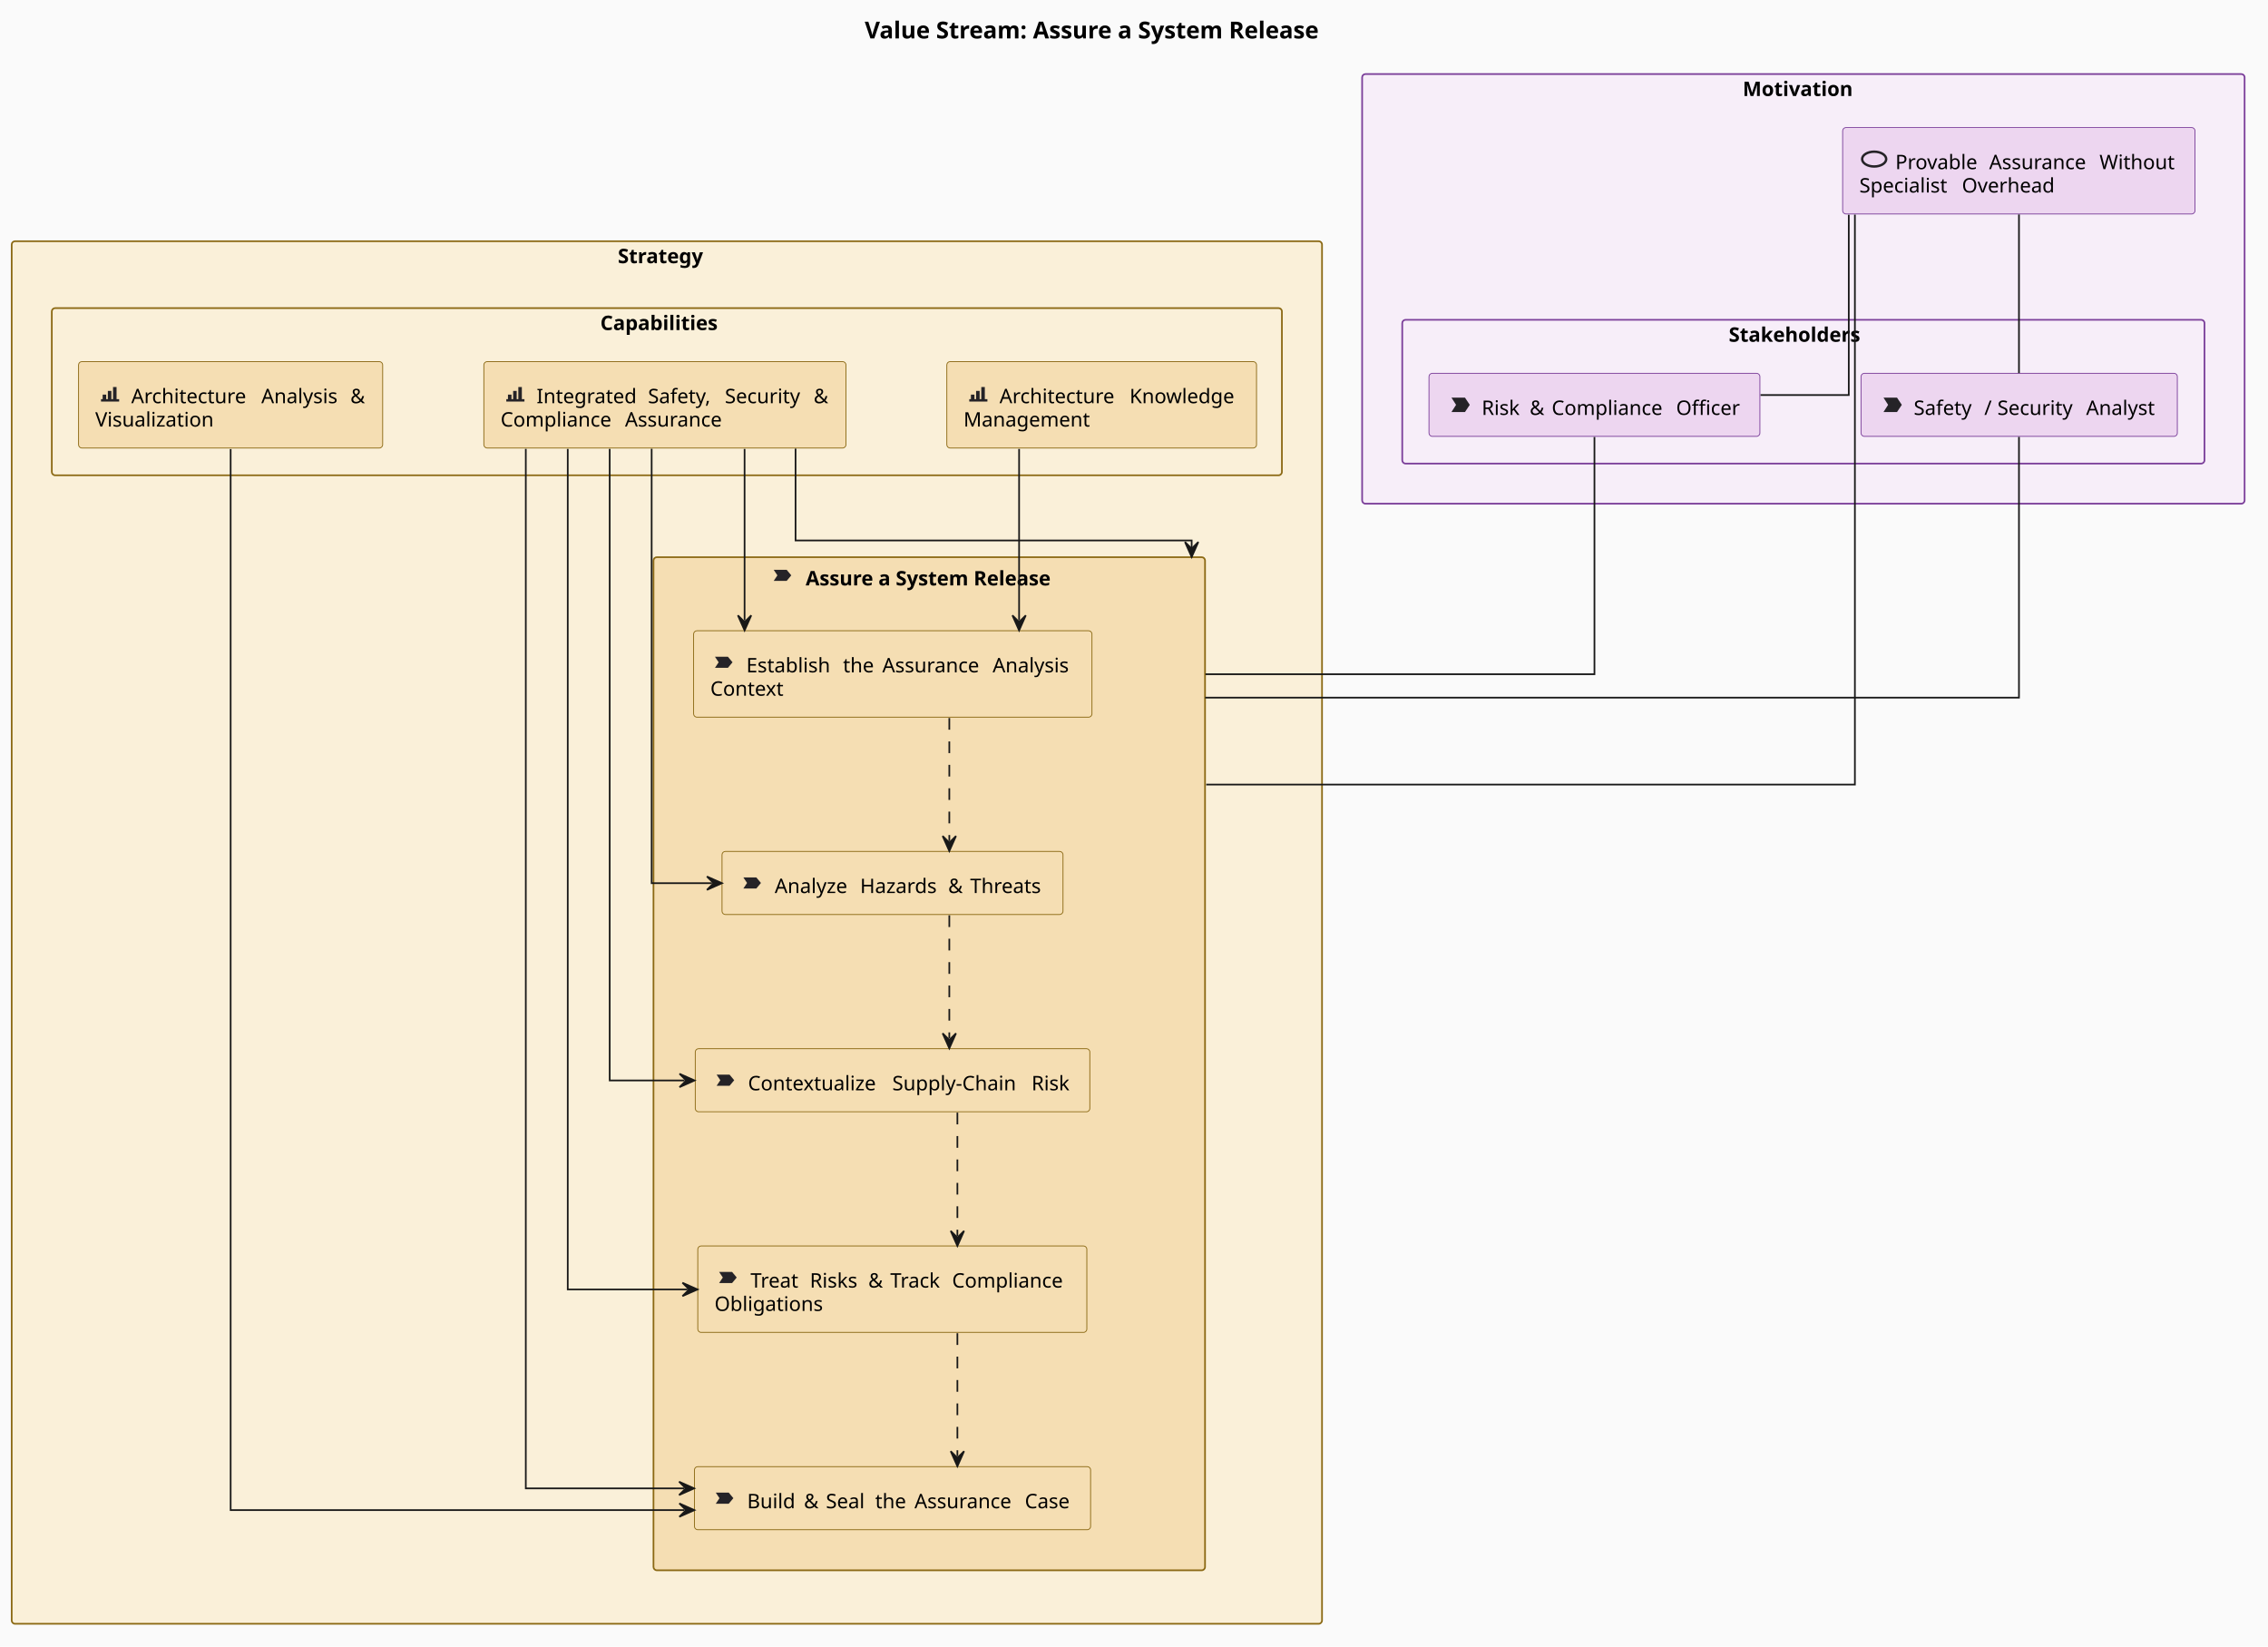
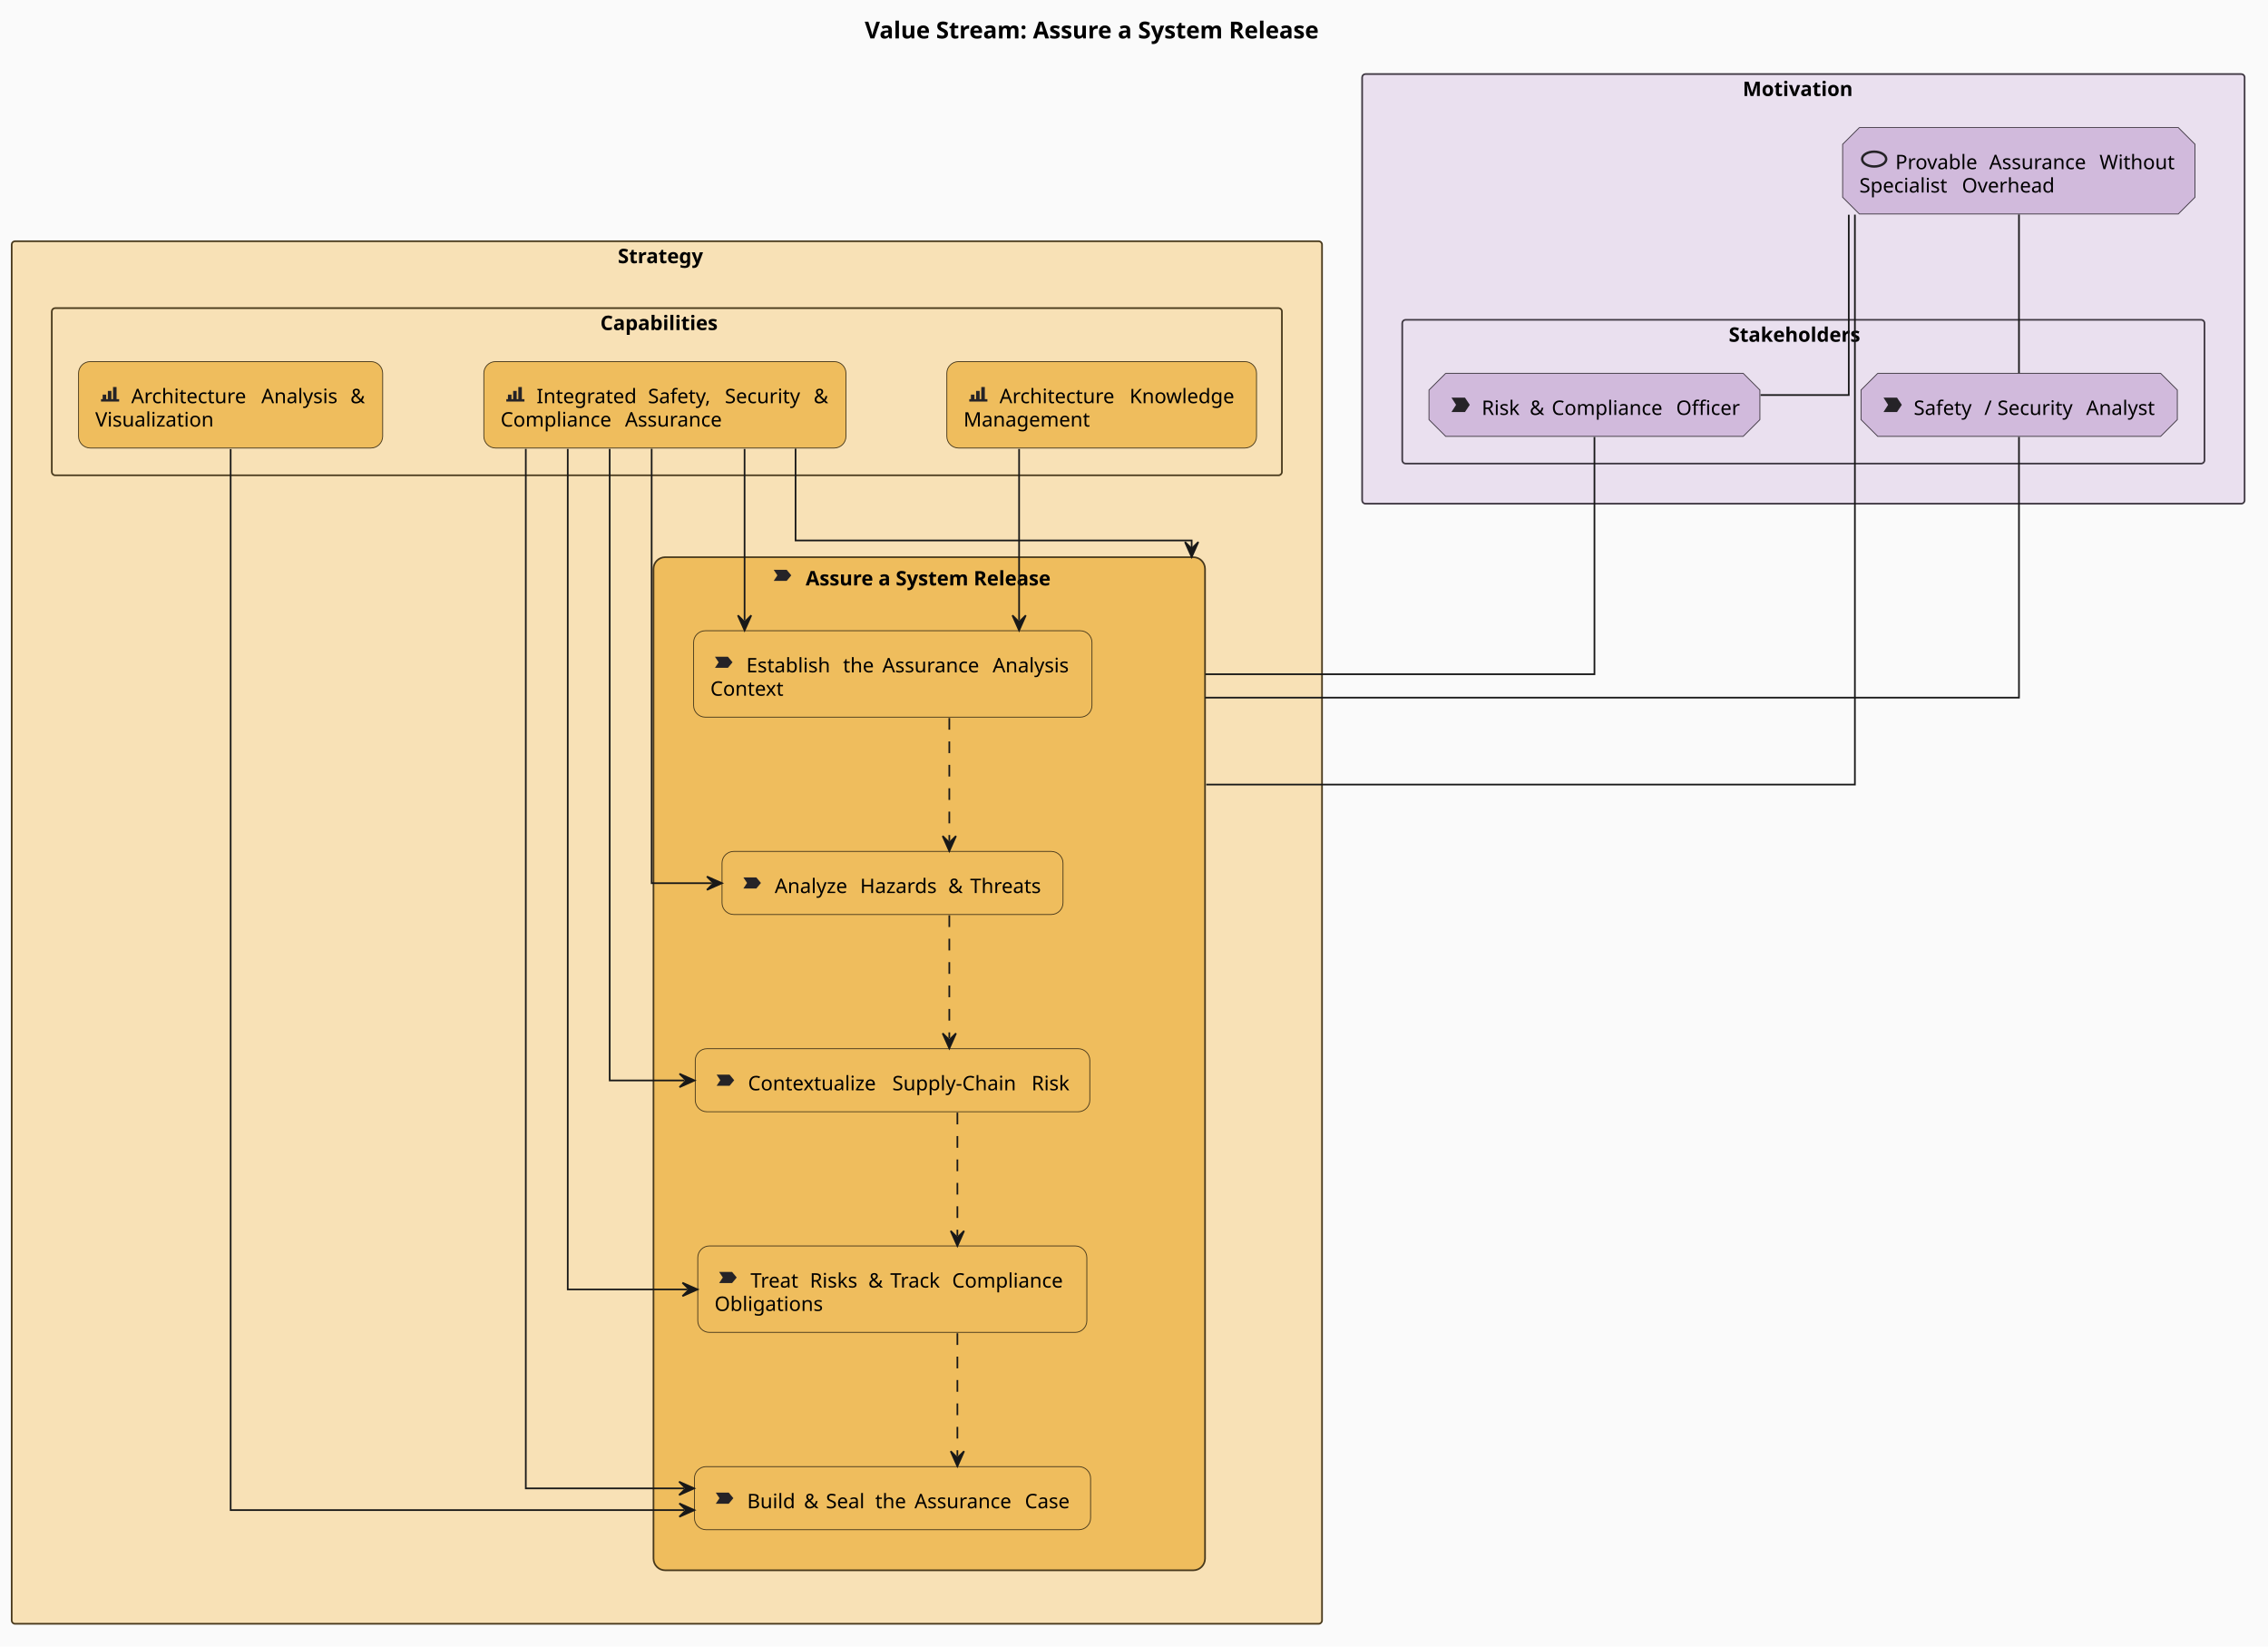
<svg xmlns="http://www.w3.org/2000/svg" contentStyleType="text/css" data-diagram-type="DESCRIPTION" height="985px" preserveAspectRatio="none" style="width:1357px;height:985px;background:#FAFAFA;" version="1.1" viewBox="0 0 1357 985" width="1357px" zoomAndPan="magnify">
  <defs />
  <g>
    <rect fill="#FAFAFA" height="985" style="stroke:none;stroke-width:1;" width="1357" x="0" y="0" />
-     <g class="title" data-source-line="188">
+     <g class="title" data-source-line="196">
      <text fill="#000000" font-family="sans-serif" font-size="14" font-weight="700" lengthAdjust="spacing" textLength="315.198" x="517.401" y="22.995">Value Stream: Assure a System Release</text>
    </g>
-     <g class="cluster" data-qualified-name="DOM_motivation" data-source-line="190" id="ent0002">
-       <rect fill="#F7EEF9" height="257" rx="2" ry="2" style="stroke:#7B3F9A;stroke-width:1;" width="528" x="815" y="44.297" />
+     <g class="cluster" data-qualified-name="DOM_motivation" data-source-line="198" id="ent0002">
+       <rect fill="#EAE0EF" height="257" rx="2" ry="2" style="stroke:#3F3842;stroke-width:1;" width="528" x="815" y="44.297" />
      <text fill="#000000" font-family="sans-serif" font-size="12" font-weight="700" lengthAdjust="spacing" textLength="72.592" x="1042.704" y="57.435">Motivation</text>
    </g>
-     <g class="cluster" data-qualified-name="DOM_motivation.GRPT_motivation_1" data-source-line="193" id="ent0004">
-       <rect fill="#F7EEF9" height="86" rx="2" ry="2" style="stroke:#7B3F9A;stroke-width:1;" width="480" x="839" y="191.297" />
+     <g class="cluster" data-qualified-name="DOM_motivation.GRPT_motivation_1" data-source-line="201" id="ent0004">
+       <rect fill="#EAE0EF" height="86" rx="2" ry="2" style="stroke:#3F3842;stroke-width:1;" width="480" x="839" y="191.297" />
      <text fill="#000000" font-family="sans-serif" font-size="12" font-weight="700" lengthAdjust="spacing" textLength="89.285" x="1034.357" y="204.435">Stakeholders</text>
    </g>
-     <g class="cluster" data-qualified-name="DOM_strategy" data-source-line="201" id="ent0008">
-       <rect fill="#FAF0D9" height="827" rx="2" ry="2" style="stroke:#8B6914;stroke-width:1;" width="784" x="7" y="144.297" />
+     <g class="cluster" data-qualified-name="DOM_strategy" data-source-line="209" id="ent0008">
+       <rect fill="#F8E1B6" height="827" rx="2" ry="2" style="stroke:#48391C;stroke-width:1;" width="784" x="7" y="144.297" />
      <text fill="#000000" font-family="sans-serif" font-size="12" font-weight="700" lengthAdjust="spacing" textLength="58.682" x="369.659" y="157.435">Strategy</text>
    </g>
-     <g class="cluster" data-qualified-name="DOM_strategy.GRPT_strategy_1" data-source-line="202" id="ent0009">
-       <rect fill="#FAF0D9" height="100" rx="2" ry="2" style="stroke:#8B6914;stroke-width:1;" width="736" x="31" y="184.297" />
+     <g class="cluster" data-qualified-name="DOM_strategy.GRPT_strategy_1" data-source-line="210" id="ent0009">
+       <rect fill="#F8E1B6" height="100" rx="2" ry="2" style="stroke:#48391C;stroke-width:1;" width="736" x="31" y="184.297" />
      <text fill="#000000" font-family="sans-serif" font-size="12" font-weight="700" lengthAdjust="spacing" textLength="79.652" x="359.174" y="197.435">Capabilities</text>
    </g>
-     <g class="cluster" data-qualified-name="DOM_strategy.VS_fK25Bo" data-source-line="210" id="ent0015">
-       <rect fill="#F5DEB3" height="606" rx="2" ry="2" style="stroke:#8B6914;stroke-width:1;" width="330" x="391" y="333.297" />
+     <g class="cluster" data-qualified-name="DOM_strategy.VS_fK25Bo" data-source-line="218" id="ent0015">
+       <rect fill="#EFBD5D" height="606" rx="7" ry="7" style="stroke:#48391C;stroke-width:1;" width="330" x="391" y="333.297" />
      <path d="M462.919,340.835 L470.673,340.835 L473.442,344.158 L470.673,347.481 L462.919,347.481 L465.135,344.158" fill="#252327" style="stroke:none;stroke-width:1;" />
      <text fill="#000000" font-family="sans-serif" font-size="12" font-weight="700" lengthAdjust="spacing" textLength="169.799" x="482.051" y="350.19">Assure a System Release</text>
    </g>
-     <g class="entity" data-qualified-name="DOM_motivation.VAL_F6BTAd" data-source-line="191" id="ent0003">
-       <rect fill="#EDD6F0" height="51.692" rx="2" ry="2" style="stroke:#7B3F9A;stroke-width:0.5;" width="210.821" x="1102.5" y="76.297" />
+     <g class="entity" data-qualified-name="DOM_motivation.VAL_F6BTAd" data-source-line="199" id="ent0003">
+       <path d="M1112.5,76.297 L1303.321,76.297 L1313.321,86.297 L1313.321,117.989 L1303.321,127.989 L1112.5,127.989 L1102.5,117.989 L1102.5,86.297 L1112.5,76.297" fill="#D1BADC" style="stroke:#3F3842;stroke-width:0.5;" />
      <path d="M1114.161,95.158 A7.2,4.431 0 0 1 1121.361,90.728 A7.2,4.431 0 0 1 1128.562,95.158 A7.2,4.431 0 0 1 1121.361,99.589 A7.2,4.431 0 0 1 1114.161,95.158" fill="none" style="stroke:#252327;stroke-width:1.44;" />
      <text fill="#000000" font-family="sans-serif" font-size="12" lengthAdjust="spacing" textLength="3.814" x="1130.223" y="101.19"> </text>
      <text fill="#000000" font-family="sans-serif" font-size="12" lengthAdjust="spacing" textLength="52.301" x="1134.037" y="101.19">Provable</text>
      <text fill="#000000" font-family="sans-serif" font-size="12" lengthAdjust="spacing" textLength="3.814" x="1186.338" y="101.19"> </text>
      <text fill="#000000" font-family="sans-serif" font-size="12" lengthAdjust="spacing" textLength="62.191" x="1190.153" y="101.19">Assurance</text>
      <text fill="#000000" font-family="sans-serif" font-size="12" lengthAdjust="spacing" textLength="3.814" x="1252.344" y="101.19"> </text>
      <text fill="#000000" font-family="sans-serif" font-size="12" lengthAdjust="spacing" textLength="47.162" x="1256.159" y="101.19">Without</text>
      <text fill="#000000" font-family="sans-serif" font-size="12" lengthAdjust="spacing" textLength="57.527" x="1112.5" y="115.159">Specialist</text>
      <text fill="#000000" font-family="sans-serif" font-size="12" lengthAdjust="spacing" textLength="3.814" x="1170.027" y="115.159"> </text>
      <text fill="#000000" font-family="sans-serif" font-size="12" lengthAdjust="spacing" textLength="58.822" x="1173.842" y="115.159">Overhead</text>
    </g>
-     <g class="entity" data-qualified-name="DOM_motivation.GRPT_motivation_1.STK_AsnqRa" data-source-line="194" id="ent0005">
-       <rect fill="#EDD6F0" height="37.723" rx="2" ry="2" style="stroke:#7B3F9A;stroke-width:0.5;" width="197.989" x="855" y="223.297" />
+     <g class="entity" data-qualified-name="DOM_motivation.GRPT_motivation_1.STK_AsnqRa" data-source-line="202" id="ent0005">
+       <path d="M865,223.297 L1042.989,223.297 L1052.989,233.297 L1052.989,251.02 L1042.989,261.02 L865,261.02 L855,251.02 L855,233.297 L865,223.297" fill="#D1BADC" style="stroke:#3F3842;stroke-width:0.5;" />
      <path d="M868.434,237.838 L876.52,237.838 L879.4,242.158 L876.52,246.478 L868.434,246.478 L871.203,242.158" fill="#252327" style="stroke:none;stroke-width:0.5;" />
      <text fill="#000000" font-family="sans-serif" font-size="12" lengthAdjust="spacing" textLength="3.814" x="882.723" y="248.19"> </text>
      <text fill="#000000" font-family="sans-serif" font-size="12" lengthAdjust="spacing" textLength="24.873" x="886.538" y="248.19">Risk</text>
      <text fill="#000000" font-family="sans-serif" font-size="12" lengthAdjust="spacing" textLength="3.814" x="911.411" y="248.19"> </text>
      <text fill="#000000" font-family="sans-serif" font-size="12" lengthAdjust="spacing" textLength="9.357" x="915.225" y="248.19">&amp;</text>
      <text fill="#000000" font-family="sans-serif" font-size="12" lengthAdjust="spacing" textLength="3.814" x="924.582" y="248.19"> </text>
      <text fill="#000000" font-family="sans-serif" font-size="12" lengthAdjust="spacing" textLength="70.635" x="928.397" y="248.19">Compliance</text>
      <text fill="#000000" font-family="sans-serif" font-size="12" lengthAdjust="spacing" textLength="3.814" x="999.032" y="248.19"> </text>
      <text fill="#000000" font-family="sans-serif" font-size="12" lengthAdjust="spacing" textLength="40.143" x="1002.846" y="248.19">Officer</text>
    </g>
-     <g class="entity" data-qualified-name="DOM_motivation.GRPT_motivation_1.STK_r4P3gy" data-source-line="195" id="ent0006">
-       <rect fill="#EDD6F0" height="37.723" rx="2" ry="2" style="stroke:#7B3F9A;stroke-width:0.5;" width="189.246" x="1113.5" y="223.297" />
+     <g class="entity" data-qualified-name="DOM_motivation.GRPT_motivation_1.STK_r4P3gy" data-source-line="203" id="ent0006">
+       <path d="M1123.5,223.297 L1292.746,223.297 L1302.746,233.297 L1302.746,251.02 L1292.746,261.02 L1123.5,261.02 L1113.5,251.02 L1113.5,233.297 L1123.5,223.297" fill="#D1BADC" style="stroke:#3F3842;stroke-width:0.5;" />
      <path d="M1126.934,237.838 L1135.02,237.838 L1137.9,242.158 L1135.02,246.478 L1126.934,246.478 L1129.703,242.158" fill="#252327" style="stroke:none;stroke-width:0.5;" />
      <text fill="#000000" font-family="sans-serif" font-size="12" lengthAdjust="spacing" textLength="3.814" x="1141.223" y="248.19"> </text>
      <text fill="#000000" font-family="sans-serif" font-size="12" lengthAdjust="spacing" textLength="38.385" x="1145.037" y="248.19">Safety</text>
      <text fill="#000000" font-family="sans-serif" font-size="12" lengthAdjust="spacing" textLength="3.814" x="1183.422" y="248.19"> </text>
      <text fill="#000000" font-family="sans-serif" font-size="12" lengthAdjust="spacing" textLength="4.043" x="1187.237" y="248.19">/</text>
      <text fill="#000000" font-family="sans-serif" font-size="12" lengthAdjust="spacing" textLength="3.814" x="1191.28" y="248.19"> </text>
      <text fill="#000000" font-family="sans-serif" font-size="12" lengthAdjust="spacing" textLength="49.277" x="1195.094" y="248.19">Security</text>
      <text fill="#000000" font-family="sans-serif" font-size="12" lengthAdjust="spacing" textLength="3.814" x="1244.371" y="248.19"> </text>
      <text fill="#000000" font-family="sans-serif" font-size="12" lengthAdjust="spacing" textLength="44.56" x="1248.186" y="248.19">Analyst</text>
    </g>
-     <g class="entity" data-qualified-name="DOM_strategy.GRPT_strategy_1.CAP_0kQIHh" data-source-line="203" id="ent0010">
-       <rect fill="#F5DEB3" height="51.692" rx="2" ry="2" style="stroke:#8B6914;stroke-width:0.5;" width="181.958" x="47" y="216.297" />
+     <g class="entity" data-qualified-name="DOM_strategy.GRPT_strategy_1.CAP_0kQIHh" data-source-line="211" id="ent0010">
+       <rect fill="#EFBD5D" height="51.692" rx="7" ry="7" style="stroke:#48391C;stroke-width:0.5;" width="181.958" x="47" y="216.297" />
      <path d="M60.434,238.758 L71.289,238.758 L71.289,240.198 L60.434,240.198" fill="#252327" />
      <path d="M61.431,236.045 L63.535,236.045 L63.535,239.478 L61.431,239.478" fill="#252327" />
      <path d="M64.532,233.829 L66.637,233.829 L66.637,239.478 L64.532,239.478" fill="#252327" />
      <path d="M67.634,231.503 L69.739,231.503 L69.739,239.478 L67.634,239.478" fill="#252327" />
      <text fill="#000000" font-family="sans-serif" font-size="12" lengthAdjust="spacing" textLength="3.814" x="74.723" y="241.19"> </text>
      <text fill="#000000" font-family="sans-serif" font-size="12" lengthAdjust="spacing" textLength="73.992" x="78.537" y="241.19">Architecture</text>
      <text fill="#000000" font-family="sans-serif" font-size="12" lengthAdjust="spacing" textLength="3.814" x="152.53" y="241.19"> </text>
      <text fill="#000000" font-family="sans-serif" font-size="12" lengthAdjust="spacing" textLength="49.441" x="156.344" y="241.19">Analysis</text>
      <text fill="#000000" font-family="sans-serif" font-size="12" lengthAdjust="spacing" textLength="3.814" x="205.786" y="241.19"> </text>
      <text fill="#000000" font-family="sans-serif" font-size="12" lengthAdjust="spacing" textLength="9.357" x="209.6" y="241.19">&amp;</text>
      <text fill="#000000" font-family="sans-serif" font-size="12" lengthAdjust="spacing" textLength="76.061" x="57" y="255.159">Visualization</text>
    </g>
-     <g class="entity" data-qualified-name="DOM_strategy.GRPT_strategy_1.CAP_Eb_x83" data-source-line="204" id="ent0011">
-       <rect fill="#F5DEB3" height="51.692" rx="2" ry="2" style="stroke:#8B6914;stroke-width:0.5;" width="216.657" x="289.5" y="216.297" />
+     <g class="entity" data-qualified-name="DOM_strategy.GRPT_strategy_1.CAP_Eb_x83" data-source-line="212" id="ent0011">
+       <rect fill="#EFBD5D" height="51.692" rx="7" ry="7" style="stroke:#48391C;stroke-width:0.5;" width="216.657" x="289.5" y="216.297" />
      <path d="M302.934,238.758 L313.789,238.758 L313.789,240.198 L302.934,240.198" fill="#252327" />
      <path d="M303.931,236.045 L306.035,236.045 L306.035,239.478 L303.931,239.478" fill="#252327" />
      <path d="M307.032,233.829 L309.137,233.829 L309.137,239.478 L307.032,239.478" fill="#252327" />
      <path d="M310.134,231.503 L312.238,231.503 L312.238,239.478 L310.134,239.478" fill="#252327" />
      <text fill="#000000" font-family="sans-serif" font-size="12" lengthAdjust="spacing" textLength="3.814" x="317.223" y="241.19"> </text>
      <text fill="#000000" font-family="sans-serif" font-size="12" lengthAdjust="spacing" textLength="62.842" x="321.038" y="241.19">Integrated</text>
      <text fill="#000000" font-family="sans-serif" font-size="12" lengthAdjust="spacing" textLength="3.814" x="383.879" y="241.19"> </text>
      <text fill="#000000" font-family="sans-serif" font-size="12" lengthAdjust="spacing" textLength="42.199" x="387.694" y="241.19">Safety,</text>
      <text fill="#000000" font-family="sans-serif" font-size="12" lengthAdjust="spacing" textLength="3.814" x="429.893" y="241.19"> </text>
      <text fill="#000000" font-family="sans-serif" font-size="12" lengthAdjust="spacing" textLength="49.277" x="433.707" y="241.19">Security</text>
      <text fill="#000000" font-family="sans-serif" font-size="12" lengthAdjust="spacing" textLength="3.814" x="482.985" y="241.19"> </text>
      <text fill="#000000" font-family="sans-serif" font-size="12" lengthAdjust="spacing" textLength="9.357" x="486.799" y="241.19">&amp;</text>
      <text fill="#000000" font-family="sans-serif" font-size="12" lengthAdjust="spacing" textLength="70.635" x="299.5" y="255.159">Compliance</text>
      <text fill="#000000" font-family="sans-serif" font-size="12" lengthAdjust="spacing" textLength="3.814" x="370.135" y="255.159"> </text>
      <text fill="#000000" font-family="sans-serif" font-size="12" lengthAdjust="spacing" textLength="62.191" x="373.949" y="255.159">Assurance</text>
    </g>
-     <g class="entity" data-qualified-name="DOM_strategy.GRPT_strategy_1.CAP_pLMHKe" data-source-line="205" id="ent0012">
-       <rect fill="#F5DEB3" height="51.692" rx="2" ry="2" style="stroke:#8B6914;stroke-width:0.5;" width="185.309" x="566.5" y="216.297" />
+     <g class="entity" data-qualified-name="DOM_strategy.GRPT_strategy_1.CAP_pLMHKe" data-source-line="213" id="ent0012">
+       <rect fill="#EFBD5D" height="51.692" rx="7" ry="7" style="stroke:#48391C;stroke-width:0.5;" width="185.309" x="566.5" y="216.297" />
      <path d="M579.934,238.758 L590.789,238.758 L590.789,240.198 L579.934,240.198" fill="#252327" />
      <path d="M580.931,236.045 L583.035,236.045 L583.035,239.478 L580.931,239.478" fill="#252327" />
      <path d="M584.032,233.829 L586.137,233.829 L586.137,239.478 L584.032,239.478" fill="#252327" />
      <path d="M587.134,231.503 L589.239,231.503 L589.239,239.478 L587.134,239.478" fill="#252327" />
      <text fill="#000000" font-family="sans-serif" font-size="12" lengthAdjust="spacing" textLength="3.814" x="594.223" y="241.19"> </text>
      <text fill="#000000" font-family="sans-serif" font-size="12" lengthAdjust="spacing" textLength="73.992" x="598.038" y="241.19">Architecture</text>
      <text fill="#000000" font-family="sans-serif" font-size="12" lengthAdjust="spacing" textLength="3.814" x="672.03" y="241.19"> </text>
      <text fill="#000000" font-family="sans-serif" font-size="12" lengthAdjust="spacing" textLength="65.965" x="675.844" y="241.19">Knowledge</text>
      <text fill="#000000" font-family="sans-serif" font-size="12" lengthAdjust="spacing" textLength="79.049" x="576.5" y="255.159">Management</text>
    </g>
-     <g class="entity" data-qualified-name="DOM_strategy.VS_fK25Bo.VS_LkIafZ" data-source-line="211" id="ent0016">
-       <rect fill="#F5DEB3" height="51.692" rx="2" ry="2" style="stroke:#8B6914;stroke-width:0.5;" width="232.782" x="417.5" y="745.297" />
+     <g class="entity" data-qualified-name="DOM_strategy.VS_fK25Bo.VS_LkIafZ" data-source-line="219" id="ent0016">
+       <rect fill="#EFBD5D" height="51.692" rx="7" ry="7" style="stroke:#48391C;stroke-width:0.5;" width="232.782" x="417.5" y="745.297" />
      <path d="M430.269,760.835 L438.023,760.835 L440.792,764.158 L438.023,767.481 L430.269,767.481 L432.485,764.158" fill="#252327" style="stroke:none;stroke-width:0.5;" />
      <text fill="#000000" font-family="sans-serif" font-size="12" lengthAdjust="spacing" textLength="3.814" x="445.223" y="770.19"> </text>
      <text fill="#000000" font-family="sans-serif" font-size="12" lengthAdjust="spacing" textLength="31.705" x="449.038" y="770.19">Treat</text>
      <text fill="#000000" font-family="sans-serif" font-size="12" lengthAdjust="spacing" textLength="3.814" x="480.743" y="770.19"> </text>
      <text fill="#000000" font-family="sans-serif" font-size="12" lengthAdjust="spacing" textLength="31.125" x="484.557" y="770.19">Risks</text>
      <text fill="#000000" font-family="sans-serif" font-size="12" lengthAdjust="spacing" textLength="3.814" x="515.682" y="770.19"> </text>
      <text fill="#000000" font-family="sans-serif" font-size="12" lengthAdjust="spacing" textLength="9.357" x="519.496" y="770.19">&amp;</text>
      <text fill="#000000" font-family="sans-serif" font-size="12" lengthAdjust="spacing" textLength="3.814" x="528.854" y="770.19"> </text>
      <text fill="#000000" font-family="sans-serif" font-size="12" lengthAdjust="spacing" textLength="33.164" x="532.668" y="770.19">Track</text>
      <text fill="#000000" font-family="sans-serif" font-size="12" lengthAdjust="spacing" textLength="3.814" x="565.832" y="770.19"> </text>
      <text fill="#000000" font-family="sans-serif" font-size="12" lengthAdjust="spacing" textLength="70.635" x="569.647" y="770.19">Compliance</text>
      <text fill="#000000" font-family="sans-serif" font-size="12" lengthAdjust="spacing" textLength="67.939" x="427.5" y="784.159">Obligations</text>
    </g>
-     <g class="entity" data-qualified-name="DOM_strategy.VS_fK25Bo.VS_R_f15Z" data-source-line="212" id="ent0017">
-       <rect fill="#F5DEB3" height="37.723" rx="2" ry="2" style="stroke:#8B6914;stroke-width:0.5;" width="236.069" x="416" y="627.297" />
+     <g class="entity" data-qualified-name="DOM_strategy.VS_fK25Bo.VS_R_f15Z" data-source-line="220" id="ent0017">
+       <rect fill="#EFBD5D" height="37.723" rx="7" ry="7" style="stroke:#48391C;stroke-width:0.5;" width="236.069" x="416" y="627.297" />
      <path d="M428.769,642.835 L436.523,642.835 L439.292,646.158 L436.523,649.481 L428.769,649.481 L430.985,646.158" fill="#252327" style="stroke:none;stroke-width:0.5;" />
      <text fill="#000000" font-family="sans-serif" font-size="12" lengthAdjust="spacing" textLength="3.814" x="443.723" y="652.19"> </text>
      <text fill="#000000" font-family="sans-serif" font-size="12" lengthAdjust="spacing" textLength="82.529" x="447.538" y="652.19">Contextualize</text>
      <text fill="#000000" font-family="sans-serif" font-size="12" lengthAdjust="spacing" textLength="3.814" x="530.067" y="652.19"> </text>
      <text fill="#000000" font-family="sans-serif" font-size="12" lengthAdjust="spacing" textLength="79.5" x="533.881" y="652.19">Supply-Chain</text>
      <text fill="#000000" font-family="sans-serif" font-size="12" lengthAdjust="spacing" textLength="3.814" x="613.381" y="652.19"> </text>
      <text fill="#000000" font-family="sans-serif" font-size="12" lengthAdjust="spacing" textLength="24.873" x="617.196" y="652.19">Risk</text>
    </g>
-     <g class="entity" data-qualified-name="DOM_strategy.VS_fK25Bo.VS_S4ZTiY" data-source-line="213" id="ent0018">
-       <rect fill="#F5DEB3" height="37.723" rx="2" ry="2" style="stroke:#8B6914;stroke-width:0.5;" width="204.018" x="432" y="509.297" />
+     <g class="entity" data-qualified-name="DOM_strategy.VS_fK25Bo.VS_S4ZTiY" data-source-line="221" id="ent0018">
+       <rect fill="#EFBD5D" height="37.723" rx="7" ry="7" style="stroke:#48391C;stroke-width:0.5;" width="204.018" x="432" y="509.297" />
      <path d="M444.769,524.835 L452.523,524.835 L455.292,528.158 L452.523,531.481 L444.769,531.481 L446.985,528.158" fill="#252327" style="stroke:none;stroke-width:0.5;" />
      <text fill="#000000" font-family="sans-serif" font-size="12" lengthAdjust="spacing" textLength="3.814" x="459.723" y="534.19"> </text>
      <text fill="#000000" font-family="sans-serif" font-size="12" lengthAdjust="spacing" textLength="47.285" x="463.538" y="534.19">Analyze</text>
      <text fill="#000000" font-family="sans-serif" font-size="12" lengthAdjust="spacing" textLength="3.814" x="510.823" y="534.19"> </text>
      <text fill="#000000" font-family="sans-serif" font-size="12" lengthAdjust="spacing" textLength="48.832" x="514.637" y="534.19">Hazards</text>
      <text fill="#000000" font-family="sans-serif" font-size="12" lengthAdjust="spacing" textLength="3.814" x="563.469" y="534.19"> </text>
      <text fill="#000000" font-family="sans-serif" font-size="12" lengthAdjust="spacing" textLength="9.357" x="567.284" y="534.19">&amp;</text>
      <text fill="#000000" font-family="sans-serif" font-size="12" lengthAdjust="spacing" textLength="3.814" x="576.641" y="534.19"> </text>
      <text fill="#000000" font-family="sans-serif" font-size="12" lengthAdjust="spacing" textLength="45.562" x="580.456" y="534.19">Threats</text>
    </g>
-     <g class="entity" data-qualified-name="DOM_strategy.VS_fK25Bo.VS_eqoIe2" data-source-line="214" id="ent0019">
-       <rect fill="#F5DEB3" height="51.692" rx="2" ry="2" style="stroke:#8B6914;stroke-width:0.5;" width="238.342" x="415" y="377.297" />
+     <g class="entity" data-qualified-name="DOM_strategy.VS_fK25Bo.VS_eqoIe2" data-source-line="222" id="ent0019">
+       <rect fill="#EFBD5D" height="51.692" rx="7" ry="7" style="stroke:#48391C;stroke-width:0.5;" width="238.342" x="415" y="377.297" />
      <path d="M427.769,392.835 L435.523,392.835 L438.292,396.158 L435.523,399.481 L427.769,399.481 L429.985,396.158" fill="#252327" style="stroke:none;stroke-width:0.5;" />
      <text fill="#000000" font-family="sans-serif" font-size="12" lengthAdjust="spacing" textLength="3.814" x="442.723" y="402.19"> </text>
      <text fill="#000000" font-family="sans-serif" font-size="12" lengthAdjust="spacing" textLength="54.035" x="446.538" y="402.19">Establish</text>
      <text fill="#000000" font-family="sans-serif" font-size="12" lengthAdjust="spacing" textLength="3.814" x="500.573" y="402.19"> </text>
      <text fill="#000000" font-family="sans-serif" font-size="12" lengthAdjust="spacing" textLength="19.693" x="504.387" y="402.19">the</text>
      <text fill="#000000" font-family="sans-serif" font-size="12" lengthAdjust="spacing" textLength="3.814" x="524.081" y="402.19"> </text>
      <text fill="#000000" font-family="sans-serif" font-size="12" lengthAdjust="spacing" textLength="62.191" x="527.895" y="402.19">Assurance</text>
      <text fill="#000000" font-family="sans-serif" font-size="12" lengthAdjust="spacing" textLength="3.814" x="590.086" y="402.19"> </text>
      <text fill="#000000" font-family="sans-serif" font-size="12" lengthAdjust="spacing" textLength="49.441" x="593.901" y="402.19">Analysis</text>
      <text fill="#000000" font-family="sans-serif" font-size="12" lengthAdjust="spacing" textLength="47.221" x="425" y="416.159">Context</text>
    </g>
-     <g class="entity" data-qualified-name="DOM_strategy.VS_fK25Bo.VS_hRUzQe" data-source-line="215" id="ent0020">
-       <rect fill="#F5DEB3" height="37.723" rx="2" ry="2" style="stroke:#8B6914;stroke-width:0.5;" width="237.03" x="415.5" y="877.297" />
+     <g class="entity" data-qualified-name="DOM_strategy.VS_fK25Bo.VS_hRUzQe" data-source-line="223" id="ent0020">
+       <rect fill="#EFBD5D" height="37.723" rx="7" ry="7" style="stroke:#48391C;stroke-width:0.5;" width="237.03" x="415.5" y="877.297" />
      <path d="M428.269,892.835 L436.023,892.835 L438.792,896.158 L436.023,899.481 L428.269,899.481 L430.485,896.158" fill="#252327" style="stroke:none;stroke-width:0.5;" />
      <text fill="#000000" font-family="sans-serif" font-size="12" lengthAdjust="spacing" textLength="3.814" x="443.223" y="902.19"> </text>
      <text fill="#000000" font-family="sans-serif" font-size="12" lengthAdjust="spacing" textLength="30.123" x="447.038" y="902.19">Build</text>
      <text fill="#000000" font-family="sans-serif" font-size="12" lengthAdjust="spacing" textLength="3.814" x="477.161" y="902.19"> </text>
      <text fill="#000000" font-family="sans-serif" font-size="12" lengthAdjust="spacing" textLength="9.357" x="480.975" y="902.19">&amp;</text>
      <text fill="#000000" font-family="sans-serif" font-size="12" lengthAdjust="spacing" textLength="3.814" x="490.332" y="902.19"> </text>
      <text fill="#000000" font-family="sans-serif" font-size="12" lengthAdjust="spacing" textLength="25.688" x="494.147" y="902.19">Seal</text>
      <text fill="#000000" font-family="sans-serif" font-size="12" lengthAdjust="spacing" textLength="3.814" x="519.834" y="902.19"> </text>
      <text fill="#000000" font-family="sans-serif" font-size="12" lengthAdjust="spacing" textLength="19.693" x="523.649" y="902.19">the</text>
      <text fill="#000000" font-family="sans-serif" font-size="12" lengthAdjust="spacing" textLength="3.814" x="543.342" y="902.19"> </text>
      <text fill="#000000" font-family="sans-serif" font-size="12" lengthAdjust="spacing" textLength="62.191" x="547.157" y="902.19">Assurance</text>
      <text fill="#000000" font-family="sans-serif" font-size="12" lengthAdjust="spacing" textLength="3.814" x="609.348" y="902.19"> </text>
      <text fill="#000000" font-family="sans-serif" font-size="12" lengthAdjust="spacing" textLength="29.367" x="613.163" y="902.19">Case</text>
    </g>
-     <g class="link" data-entity-1="ent0019" data-entity-2="ent0018" data-link-type="dependency" data-source-line="238" id="lnk39">
+     <g class="link" data-entity-1="ent0019" data-entity-2="ent0018" data-link-type="dependency" data-source-line="246" id="lnk39">
      <path d="M568,429.497 C568,453.267 568,481.757 568,503.067" fill="none" id="VS_eqoIe2-to-VS_S4ZTiY" style="stroke:#181818;stroke-width:1;stroke-dasharray:7,7;" />
      <polygon fill="#181818" points="568,509.067,572,500.067,568,504.067,564,500.067,568,509.067" style="stroke:#181818;stroke-width:1;" />
    </g>
-     <g class="link" data-entity-1="ent0018" data-entity-2="ent0017" data-link-type="dependency" data-source-line="239" id="lnk40">
+     <g class="link" data-entity-1="ent0018" data-entity-2="ent0017" data-link-type="dependency" data-source-line="247" id="lnk40">
      <path d="M568,547.517 C568,569.457 568,599.147 568,621.087" fill="none" id="VS_S4ZTiY-to-VS_R_f15Z" style="stroke:#181818;stroke-width:1;stroke-dasharray:7,7;" />
      <polygon fill="#181818" points="568,627.087,572,618.087,568,622.087,564,618.087,568,627.087" style="stroke:#181818;stroke-width:1;" />
    </g>
-     <g class="link" data-entity-1="ent0017" data-entity-2="ent0016" data-link-type="dependency" data-source-line="240" id="lnk41">
+     <g class="link" data-entity-1="ent0017" data-entity-2="ent0016" data-link-type="dependency" data-source-line="248" id="lnk41">
      <path d="M572.83,665.557 C572.83,686.917 572.83,715.517 572.83,739.277" fill="none" id="VS_R_f15Z-to-VS_LkIafZ" style="stroke:#181818;stroke-width:1;stroke-dasharray:7,7;" />
      <polygon fill="#181818" points="572.83,745.277,576.83,736.277,572.83,740.277,568.83,736.277,572.83,745.277" style="stroke:#181818;stroke-width:1;" />
    </g>
-     <g class="link" data-entity-1="ent0016" data-entity-2="ent0020" data-link-type="dependency" data-source-line="241" id="lnk42">
+     <g class="link" data-entity-1="ent0016" data-entity-2="ent0020" data-link-type="dependency" data-source-line="249" id="lnk42">
      <path d="M572.83,797.497 C572.83,821.267 572.83,849.757 572.83,871.067" fill="none" id="VS_LkIafZ-to-VS_hRUzQe" style="stroke:#181818;stroke-width:1;stroke-dasharray:7,7;" />
      <polygon fill="#181818" points="572.83,877.067,576.83,868.067,572.83,872.067,568.83,868.067,572.83,877.067" style="stroke:#181818;stroke-width:1;" />
    </g>
-     <g class="link" data-entity-1="ent0012" data-entity-2="ent0019" data-link-type="dependency" data-source-line="225" id="lnk25">
+     <g class="link" data-entity-1="ent0012" data-entity-2="ent0019" data-link-type="dependency" data-source-line="233" id="lnk25">
      <path d="M609.75,268.527 C609.75,298.457 609.75,341.147 609.75,371.087" fill="none" id="CAP_pLMHKe-to-VS_eqoIe2" style="stroke:#181818;stroke-width:1;" />
      <polygon fill="#181818" points="609.75,377.087,613.75,368.087,609.75,372.087,605.75,368.087,609.75,377.087" style="stroke:#181818;stroke-width:1;" />
    </g>
-     <g class="link" data-entity-1="ent0011" data-entity-2="ent0015" data-link-type="dependency" data-source-line="226" id="lnk26">
+     <g class="link" data-entity-1="ent0011" data-entity-2="ent0015" data-link-type="dependency" data-source-line="234" id="lnk26">
      <path d="M476,268.367 C476,292.047 476,323.297 476,323.297 C476,323.297 713,323.297 713,323.297 C713,323.297 713,324.433 713,326.433 C713,327.433 713,328.65 713,330.049 C713,330.749 713,331.494 713,332.28 C713,332.477 713,332.676 713,332.878 C713,332.979 713,327.08 713,327.182" fill="none" id="CAP_Eb_x83-to-VS_fK25Bo" style="stroke:#181818;stroke-width:1;" />
      <polygon fill="#181818" points="713,333.182,717,324.182,713,328.182,709,324.182,713,333.182" style="stroke:#181818;stroke-width:1;" />
    </g>
-     <g class="link" data-entity-1="ent0011" data-entity-2="ent0019" data-link-type="dependency" data-source-line="227" id="lnk27">
+     <g class="link" data-entity-1="ent0011" data-entity-2="ent0019" data-link-type="dependency" data-source-line="235" id="lnk27">
      <path d="M445.5,268.527 C445.5,298.457 445.5,341.147 445.5,371.087" fill="none" id="CAP_Eb_x83-to-VS_eqoIe2" style="stroke:#181818;stroke-width:1;" />
      <polygon fill="#181818" points="445.5,377.087,449.5,368.087,445.5,372.087,441.5,368.087,445.5,377.087" style="stroke:#181818;stroke-width:1;" />
    </g>
-     <g class="link" data-entity-1="ent0011" data-entity-2="ent0018" data-link-type="dependency" data-source-line="228" id="lnk28">
+     <g class="link" data-entity-1="ent0011" data-entity-2="ent0018" data-link-type="dependency" data-source-line="236" id="lnk28">
      <path d="M389.9,268.437 C389.9,339.037 389.9,528.297 389.9,528.297 C389.9,528.297 402.31,528.297 425.97,528.297" fill="none" id="CAP_Eb_x83-to-VS_S4ZTiY" style="stroke:#181818;stroke-width:1;" />
      <polygon fill="#181818" points="431.97,528.297,422.97,524.297,426.97,528.297,422.97,532.297,431.97,528.297" style="stroke:#181818;stroke-width:1;" />
    </g>
-     <g class="link" data-entity-1="ent0011" data-entity-2="ent0017" data-link-type="dependency" data-source-line="229" id="lnk29">
+     <g class="link" data-entity-1="ent0011" data-entity-2="ent0017" data-link-type="dependency" data-source-line="237" id="lnk29">
      <path d="M364.8,268.497 C364.8,358.017 364.8,646.297 364.8,646.297 C364.8,646.297 381.13,646.297 409.57,646.297" fill="none" id="CAP_Eb_x83-to-VS_R_f15Z" style="stroke:#181818;stroke-width:1;" />
      <polygon fill="#181818" points="415.57,646.297,406.57,642.297,410.57,646.297,406.57,650.297,415.57,646.297" style="stroke:#181818;stroke-width:1;" />
    </g>
-     <g class="link" data-entity-1="ent0011" data-entity-2="ent0016" data-link-type="dependency" data-source-line="230" id="lnk30">
+     <g class="link" data-entity-1="ent0011" data-entity-2="ent0016" data-link-type="dependency" data-source-line="238" id="lnk30">
      <path d="M339.7,268.527 C339.7,375.267 339.7,771.297 339.7,771.297 C339.7,771.297 370.06,771.297 411.33,771.297" fill="none" id="CAP_Eb_x83-to-VS_LkIafZ" style="stroke:#181818;stroke-width:1;" />
      <polygon fill="#181818" points="417.33,771.297,408.33,767.297,412.33,771.297,408.33,775.297,417.33,771.297" style="stroke:#181818;stroke-width:1;" />
    </g>
-     <g class="link" data-entity-1="ent0011" data-entity-2="ent0020" data-link-type="dependency" data-source-line="231" id="lnk31">
+     <g class="link" data-entity-1="ent0011" data-entity-2="ent0020" data-link-type="dependency" data-source-line="239" id="lnk31">
      <path d="M314.6,268.497 C314.6,389.737 314.6,890.297 314.6,890.297 C314.6,890.297 357.61,890.297 409.31,890.297" fill="none" id="CAP_Eb_x83-to-VS_hRUzQe" style="stroke:#181818;stroke-width:1;" />
      <polygon fill="#181818" points="415.31,890.297,406.31,886.297,410.31,890.297,406.31,894.297,415.31,890.297" style="stroke:#181818;stroke-width:1;" />
    </g>
-     <g class="link" data-entity-1="ent0010" data-entity-2="ent0020" data-link-type="dependency" data-source-line="232" id="lnk32">
+     <g class="link" data-entity-1="ent0010" data-entity-2="ent0020" data-link-type="dependency" data-source-line="240" id="lnk32">
      <path d="M138,268.617 C138,391.557 138,903.297 138,903.297 C138,903.297 292.79,903.297 409.46,903.297" fill="none" id="CAP_0kQIHh-to-VS_hRUzQe" style="stroke:#181818;stroke-width:1;" />
      <polygon fill="#181818" points="415.46,903.297,406.46,899.297,410.46,903.297,406.46,907.297,415.46,903.297" style="stroke:#181818;stroke-width:1;" />
    </g>
-     <g class="link" data-entity-1="ent0005" data-entity-2="ent0015" data-link-type="association" data-source-line="233" id="lnk33">
+     <g class="link" data-entity-1="ent0005" data-entity-2="ent0015" data-link-type="association" data-source-line="241" id="lnk33">
      <path d="M954,261.397 C954,304.047 954,403.297 954,403.297 C954,403.297 896.54,403.297 837.734,403.297 C808.331,403.297 778.591,403.297 755.529,403.297 C743.998,403.297 734.136,403.297 726.821,403.297 C724.992,403.297 723.322,403.297 721.825,403.297 C721.638,403.297 721.454,403.297 721.272,403.297" fill="none" id="STK_AsnqRa-VS_fK25Bo" style="stroke:#181818;stroke-width:1;" />
    </g>
-     <g class="link" data-entity-1="ent0003" data-entity-2="ent0005" data-link-type="association" data-source-line="234" id="lnk34">
+     <g class="link" data-entity-1="ent0003" data-entity-2="ent0005" data-link-type="association" data-source-line="242" id="lnk34">
      <path d="M1106.17,128.447 C1106.17,167.447 1106.17,236.297 1106.17,236.297 C1106.17,236.297 1082.25,236.297 1053.37,236.297" fill="none" id="VAL_F6BTAd-STK_AsnqRa" style="stroke:#181818;stroke-width:1;" />
    </g>
-     <g class="link" data-entity-1="ent0006" data-entity-2="ent0015" data-link-type="association" data-source-line="235" id="lnk35">
+     <g class="link" data-entity-1="ent0006" data-entity-2="ent0015" data-link-type="association" data-source-line="243" id="lnk35">
      <path d="M1208,261.357 C1208,306.717 1208,417.297 1208,417.297 C1208,417.297 1084.332,417.297 960.665,417.297 C898.831,417.297 836.997,417.297 790.622,417.297 C767.434,417.297 748.111,417.297 734.585,417.297 C731.204,417.297 728.185,417.297 725.558,417.297 C724.245,417.297 723.029,417.297 721.916,417.297 C721.638,417.297 721.366,417.297 721.1,417.297" fill="none" id="STK_r4P3gy-VS_fK25Bo" style="stroke:#181818;stroke-width:1;" />
    </g>
-     <g class="link" data-entity-1="ent0003" data-entity-2="ent0006" data-link-type="association" data-source-line="236" id="lnk36">
+     <g class="link" data-entity-1="ent0003" data-entity-2="ent0006" data-link-type="association" data-source-line="244" id="lnk36">
      <path d="M1208,128.297 C1208,155.817 1208,198.597 1208,223.177" fill="none" id="VAL_F6BTAd-STK_r4P3gy" style="stroke:#181818;stroke-width:1;" />
    </g>
-     <g class="link" data-entity-1="ent0003" data-entity-2="ent0015" data-link-type="association" data-source-line="237" id="lnk38">
+     <g class="link" data-entity-1="ent0003" data-entity-2="ent0015" data-link-type="association" data-source-line="245" id="lnk38">
      <path d="M1109.83,128.397 C1109.83,212.237 1109.83,469.297 1109.83,469.297 C1109.83,469.297 1010.54,469.297 911.25,469.297 C861.605,469.297 811.96,469.297 774.726,469.297 C756.109,469.297 740.595,469.297 729.736,469.297 C727.02,469.297 724.596,469.297 722.487,469.297 C722.224,469.297 721.965,469.297 721.712,469.297" fill="none" id="VAL_F6BTAd-VS_fK25Bo" style="stroke:#181818;stroke-width:1;" />
    </g>
  </g>
</svg>
